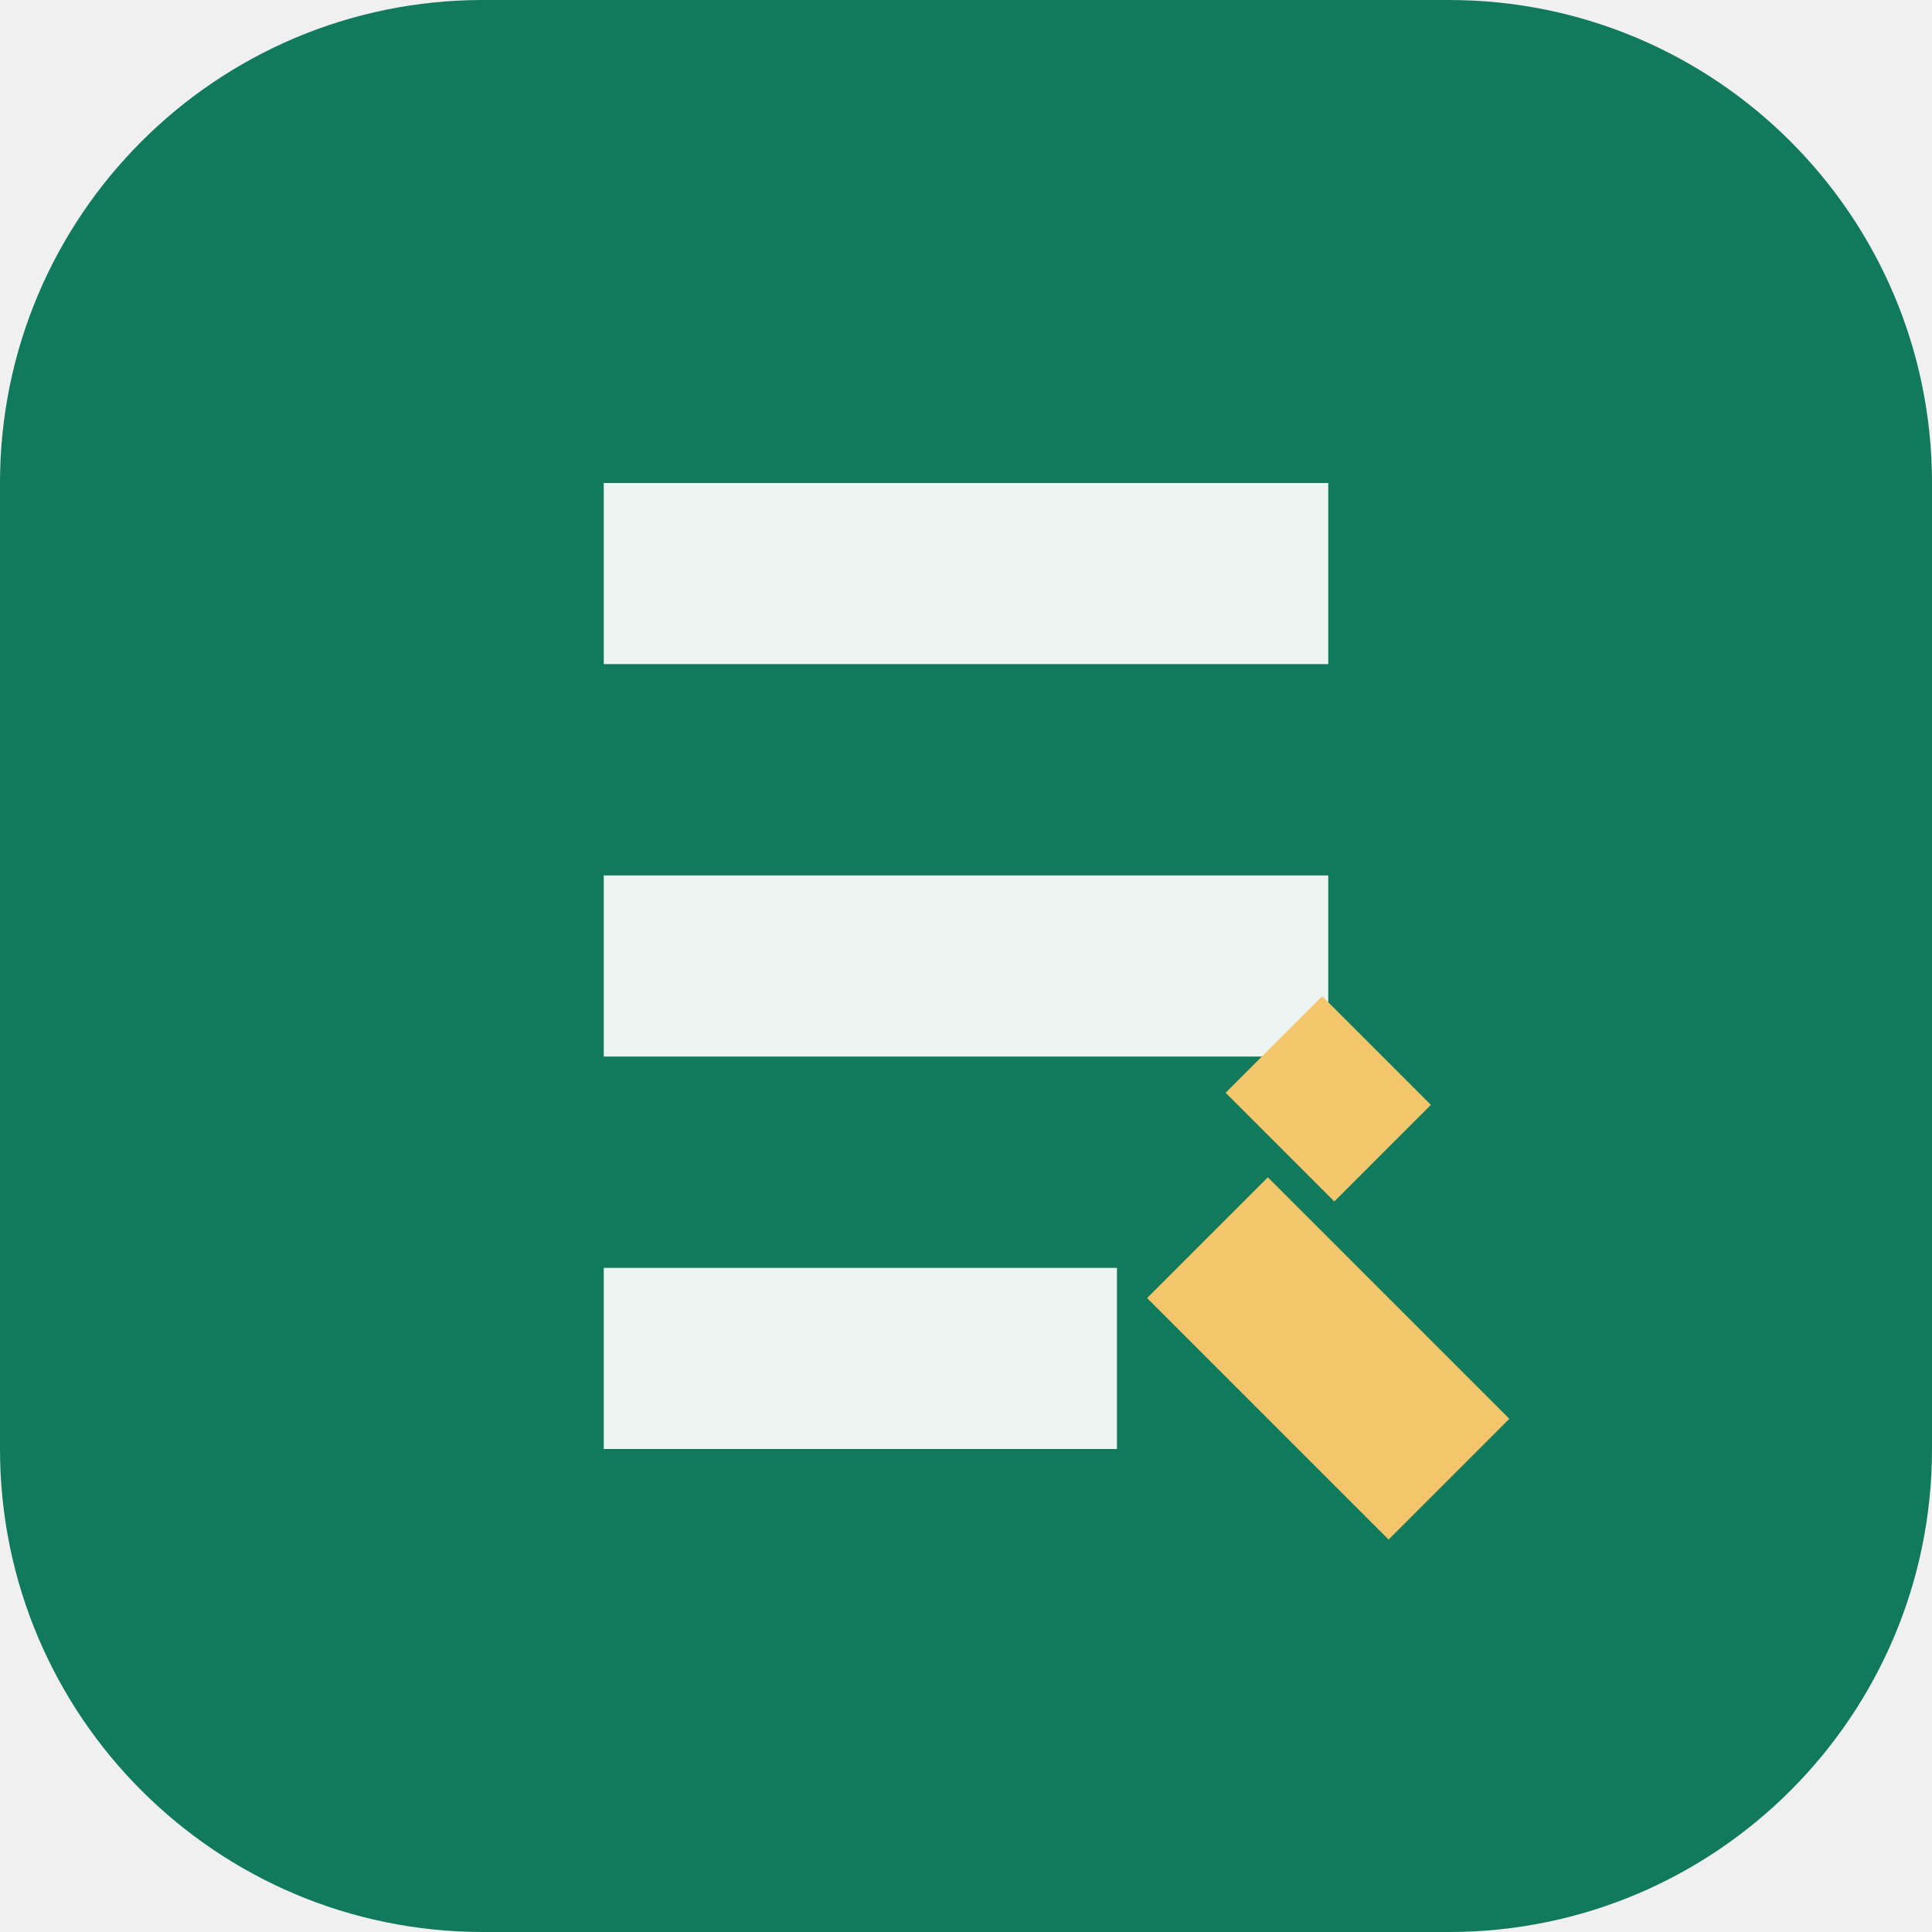
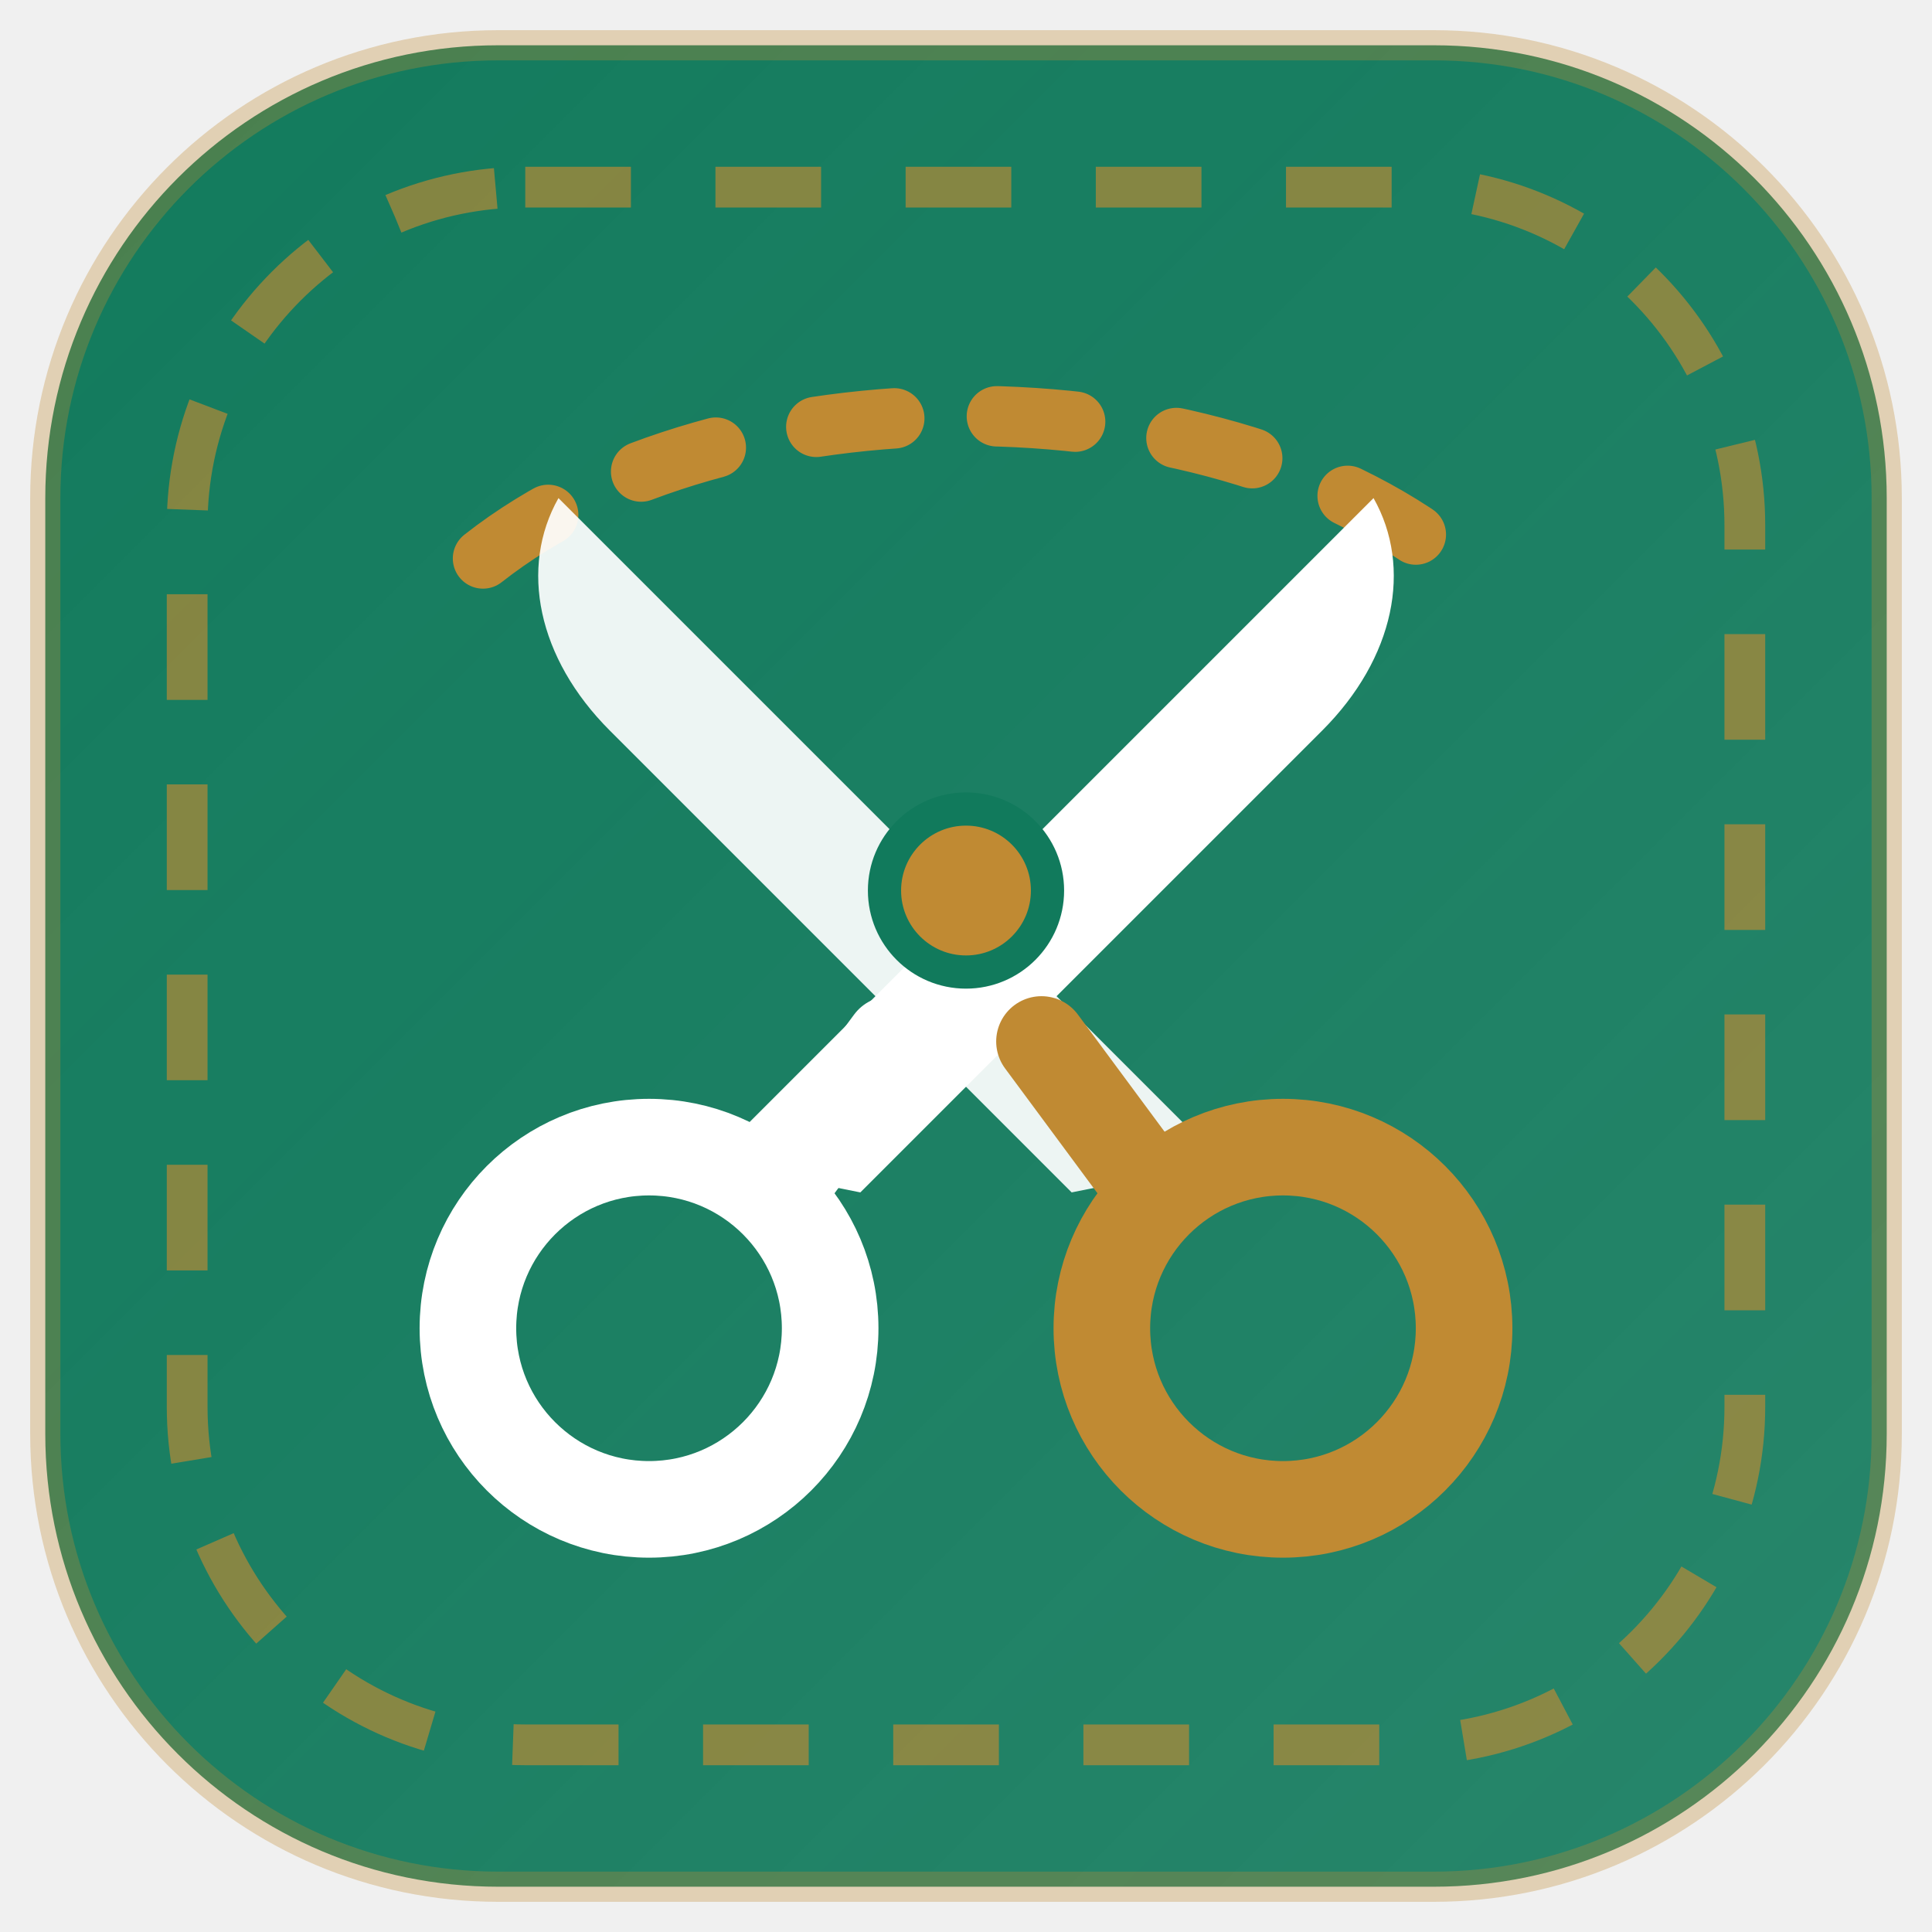
- <svg xmlns="http://www.w3.org/2000/svg" viewBox="0 0 64 64">
-   <rect width="64" height="64" rx="16" fill="#117a5c" />
-   <path d="M20 16h24v6H20zm0 13h24v6H20zm0 13h17v6H20z" fill="#fff" opacity=".92" />
-   <path d="m42 39 8 8-4 4-8-8 4-4zm-1.4-2.8 3.2-3.2 3.6 3.6-3.2 3.2z" fill="#f4c66c" />
+ <svg xmlns="http://www.w3.org/2000/svg" viewBox="0 0 64 64" role="img" aria-label="TailorApp logo">
+   <defs>
+     <linearGradient id="tl-bg" x1="0" y1="0" x2="64" y2="64" gradientUnits="userSpaceOnUse">
+       <stop offset="0%" stop-color="#117a5c" />
+       <stop offset="100%" stop-color="#117a5c" stop-opacity="0.9" />
+     </linearGradient>
+   </defs>
+   <rect x="1.5" y="1.5" width="61" height="61" rx="15" fill="url(#tl-bg)" stroke="#c08a33" stroke-opacity="0.32" stroke-width="1" />
+   <rect x="6.2" y="6.2" width="51.6" height="51.6" rx="11.2" fill="none" stroke="#c08a33" stroke-opacity="0.65" stroke-width="1.35" stroke-dasharray="3.5 2.8" />
+   <path d="M16 18.5 C24 12.2 40 12.2 48 18.5" fill="none" stroke="#c08a33" stroke-width="2" stroke-linecap="round" stroke-dasharray="2.6 3.4" />
+   <path d="M23.5 38.5 L45.5 16.5 C46.8 18.8 46.2 21.8 43.8 24.2 L28.5 39.5 Z" fill="#ffffff" />
+   <path d="M40.5 38.5 L18.5 16.5 C17.2 18.8 17.8 21.8 20.2 24.2 L35.5 39.5 Z" fill="#ffffff" fill-opacity="0.92" />
+   <circle cx="21.5" cy="44" r="6" fill="none" stroke="#ffffff" stroke-width="3.2" />
+   <circle cx="42.5" cy="44" r="6" fill="none" stroke="#c08a33" stroke-width="3.2" />
+   <line x1="25.8" y1="39.5" x2="29.5" y2="34.5" stroke="#ffffff" stroke-width="3" stroke-linecap="round" />
+   <line x1="38.2" y1="39.5" x2="34.5" y2="34.5" stroke="#c08a33" stroke-width="3" stroke-linecap="round" />
+   <circle cx="32" cy="29.5" r="2.7" fill="#c08a33" stroke="#117a5c" stroke-width="1.1" />
</svg>
